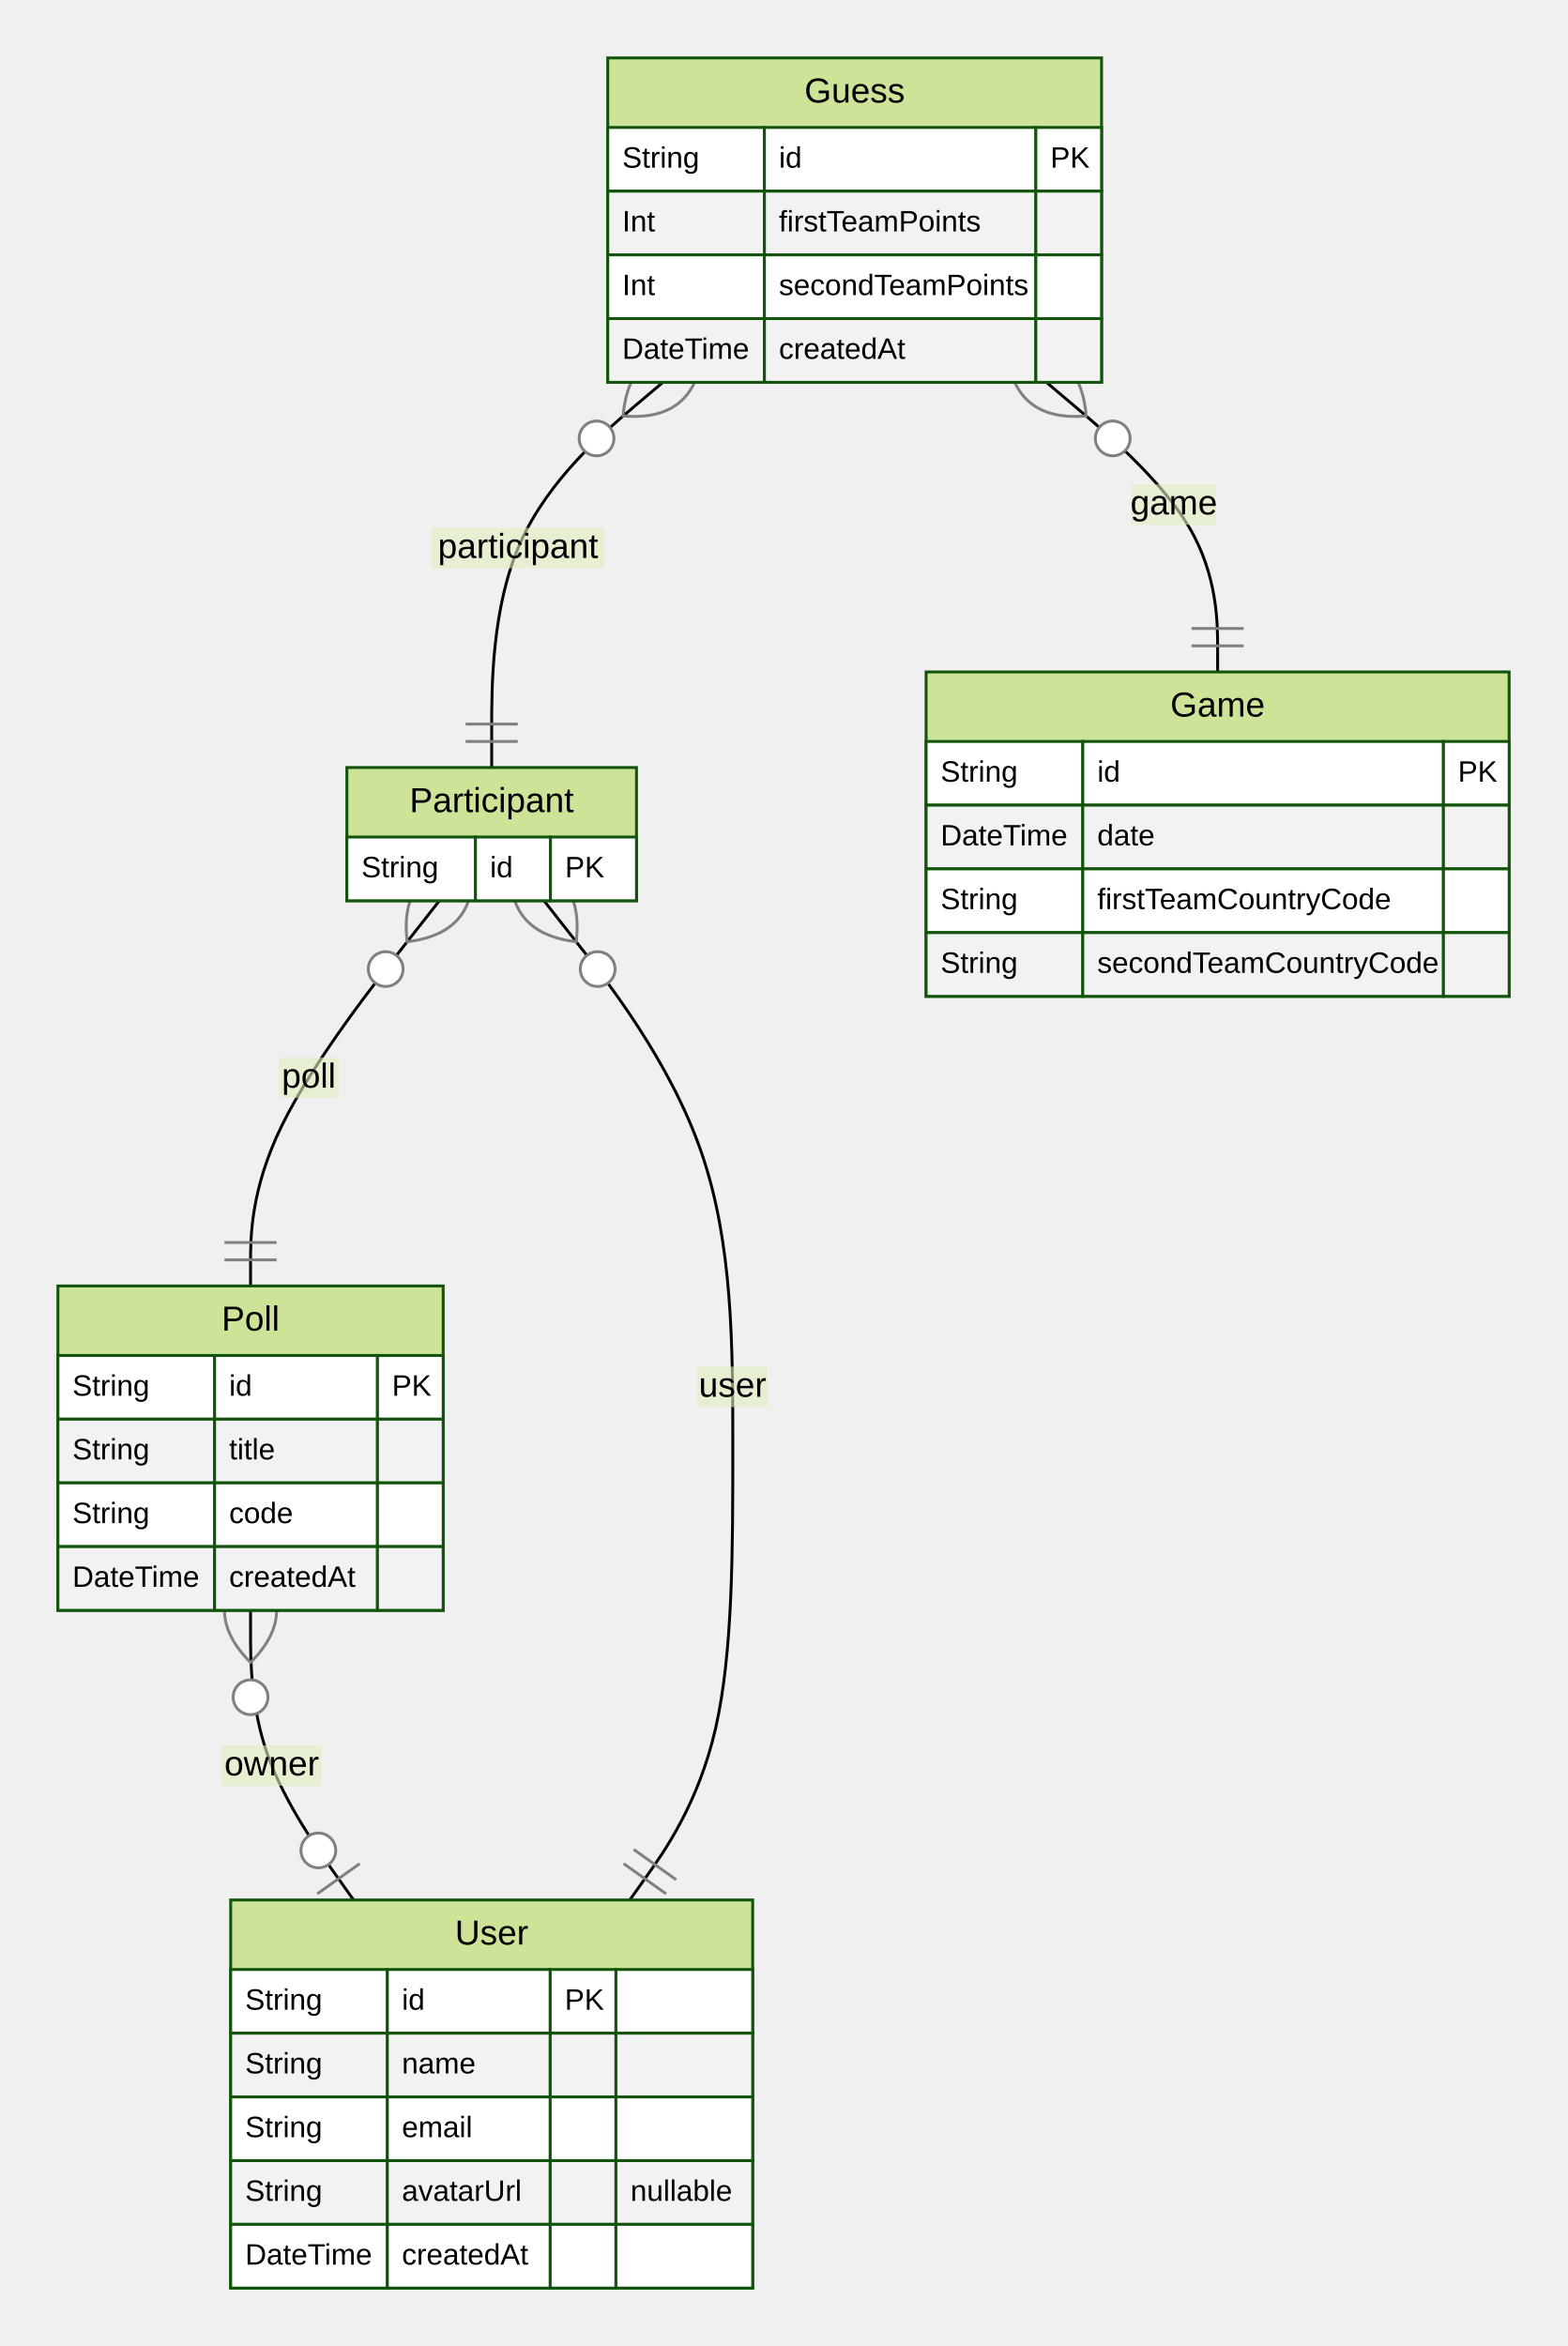
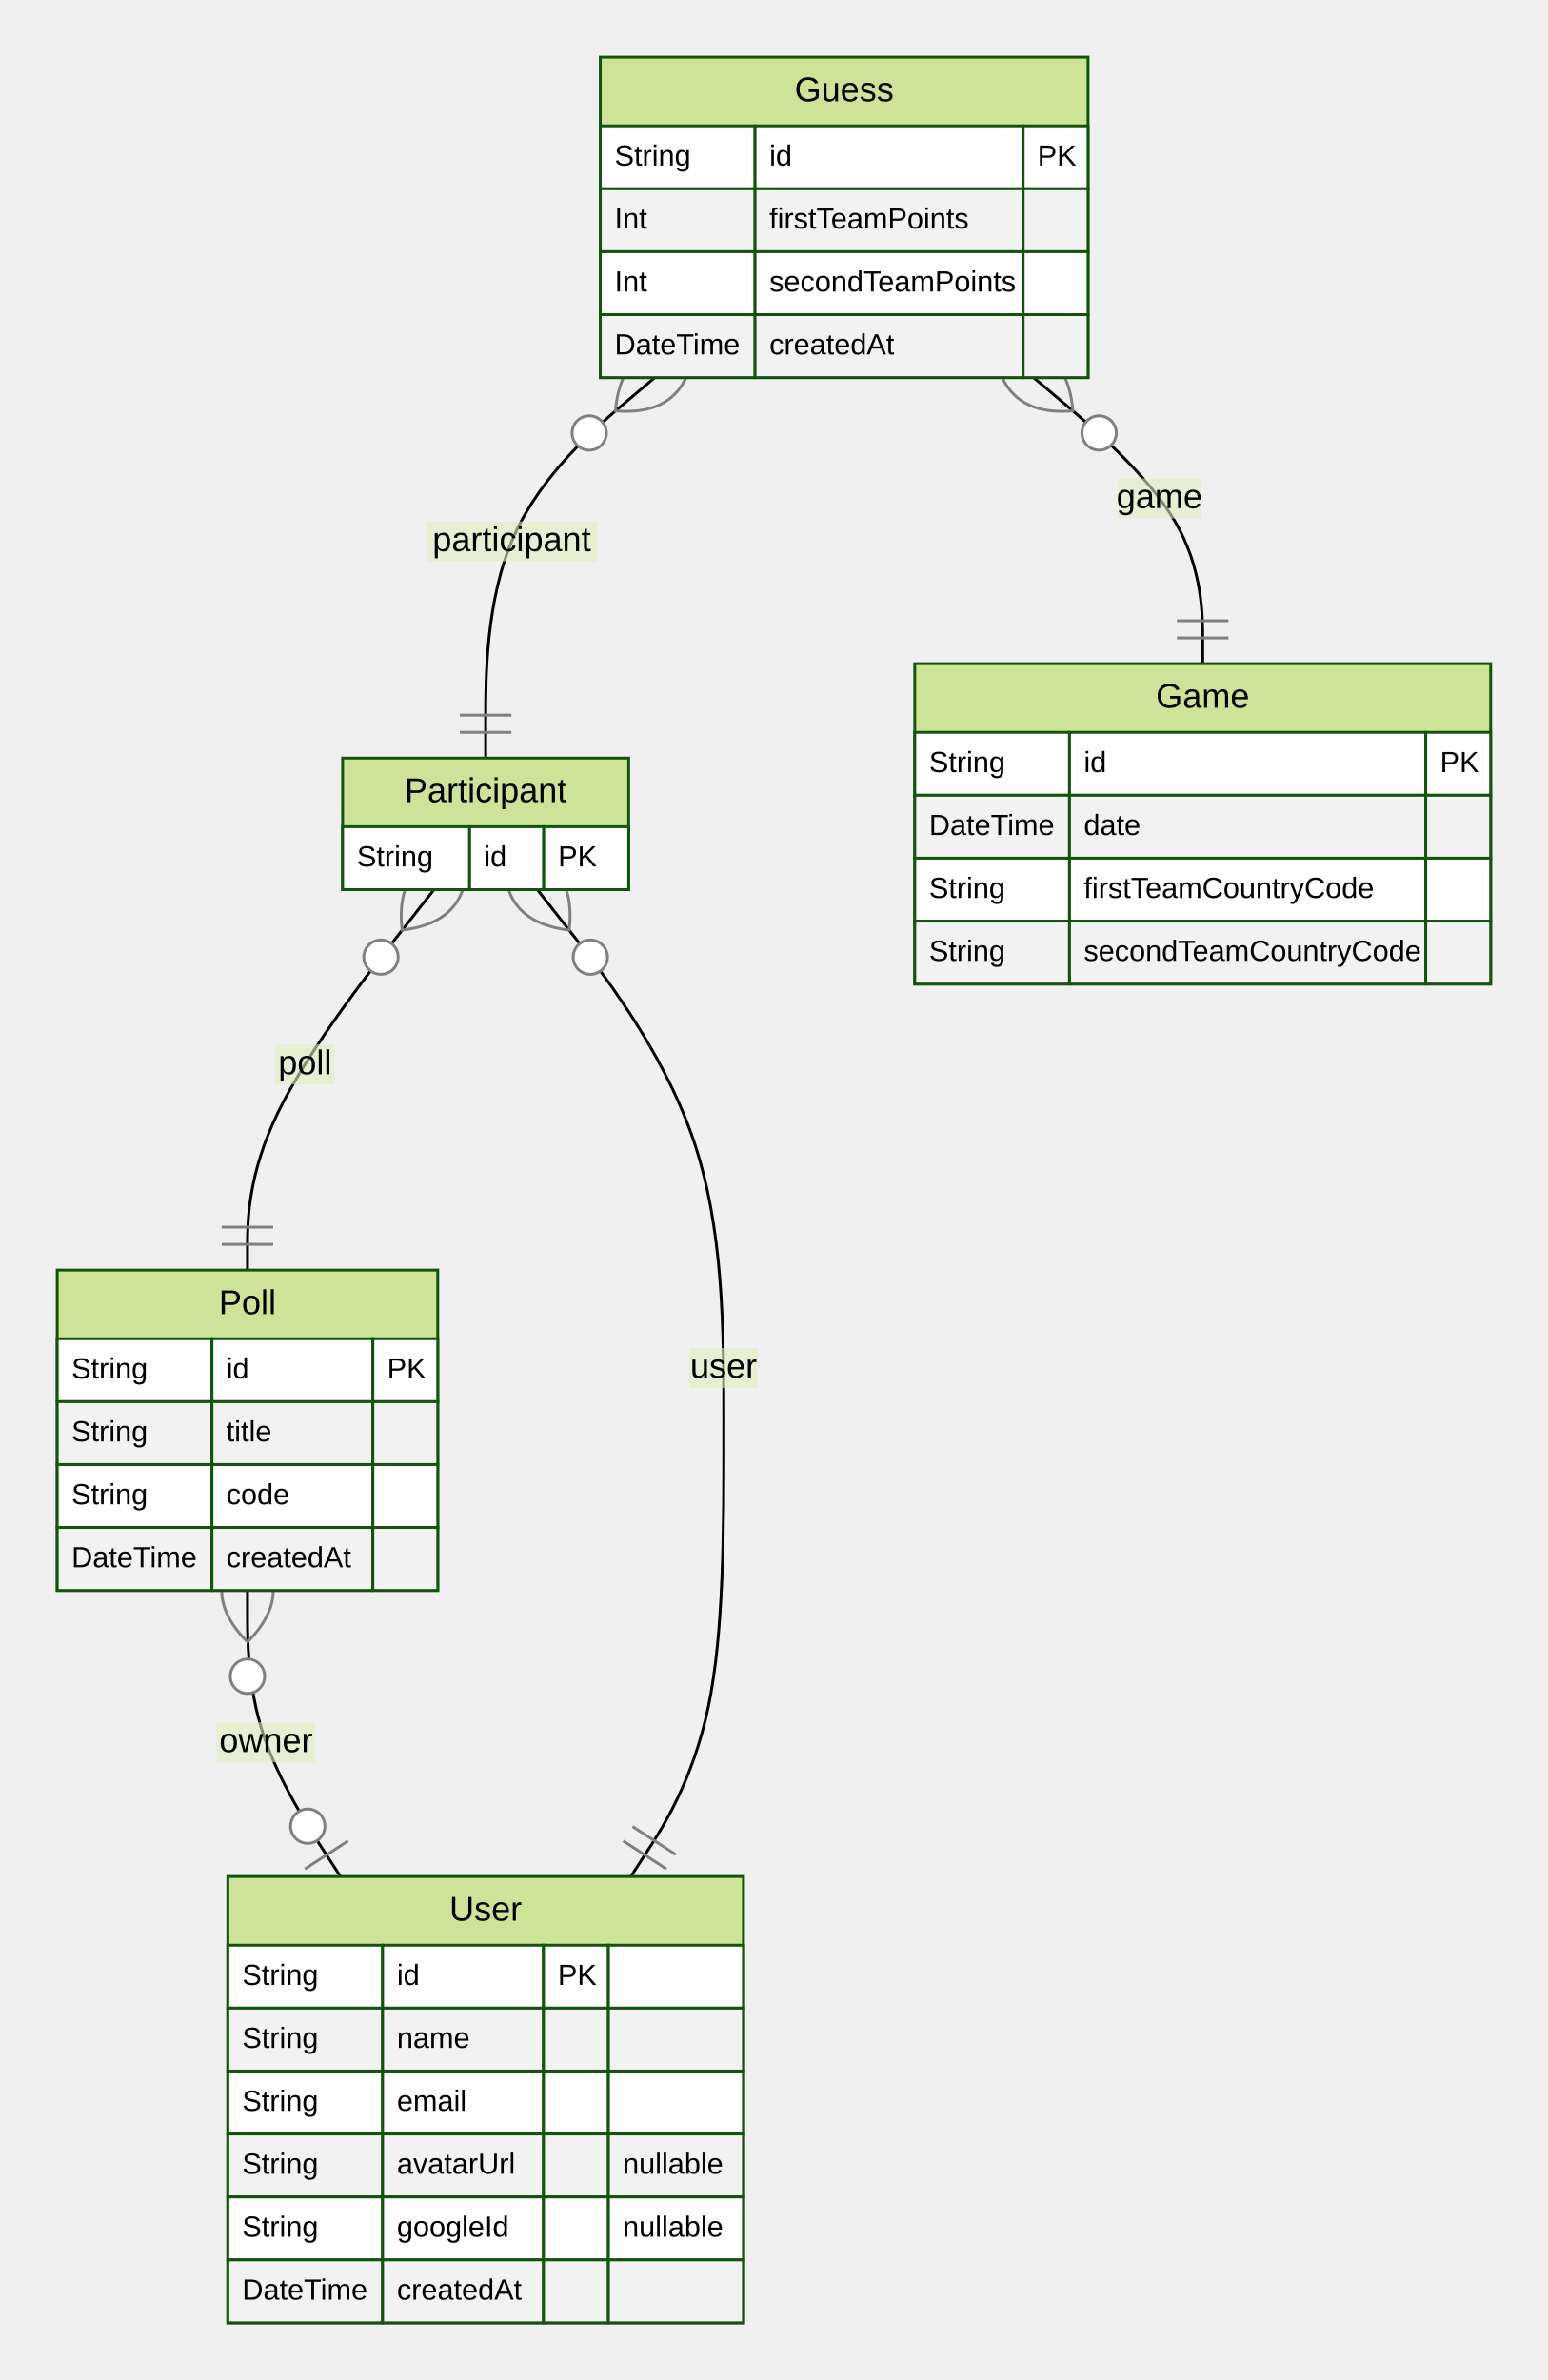
- <svg xmlns="http://www.w3.org/2000/svg" aria-labelledby="chart-title-mermaid-0 chart-desc-mermaid-0" role="img" viewBox="0 0 541.082 810" style="max-width: 541.082px; background-color: white;" width="100%" id="mermaid-0">
+ <svg xmlns="http://www.w3.org/2000/svg" aria-labelledby="chart-title-mermaid-0 chart-desc-mermaid-0" role="img" viewBox="0 0 541.082 832" style="max-width: 541.082px; background-color: white;" width="100%" id="mermaid-0">
  <style>#mermaid-0 {font-family:"trebuchet ms",verdana,arial,sans-serif;font-size:16px;fill:#000000;}#mermaid-0 .error-icon{fill:#552222;}#mermaid-0 .error-text{fill:#552222;stroke:#552222;}#mermaid-0 .edge-thickness-normal{stroke-width:2px;}#mermaid-0 .edge-thickness-thick{stroke-width:3.5px;}#mermaid-0 .edge-pattern-solid{stroke-dasharray:0;}#mermaid-0 .edge-pattern-dashed{stroke-dasharray:3;}#mermaid-0 .edge-pattern-dotted{stroke-dasharray:2;}#mermaid-0 .marker{fill:#000000;stroke:#000000;}#mermaid-0 .marker.cross{stroke:#000000;}#mermaid-0 svg{font-family:"trebuchet ms",verdana,arial,sans-serif;font-size:16px;}#mermaid-0 .entityBox{fill:#cde498;stroke:#13540c;}#mermaid-0 .attributeBoxOdd{fill:#ffffff;stroke:#13540c;}#mermaid-0 .attributeBoxEven{fill:#f2f2f2;stroke:#13540c;}#mermaid-0 .relationshipLabelBox{fill:hsl(78.158, 58.462%, 84.51%);opacity:0.7;background-color:hsl(78.158, 58.462%, 84.51%);}#mermaid-0 .relationshipLabelBox rect{opacity:0.5;}#mermaid-0 .relationshipLine{stroke:#000000;}#mermaid-0 :root{--mermaid-font-family:"trebuchet ms",verdana,arial,sans-serif;}</style>
  <g />
  <defs>
    <marker orient="auto" markerHeight="18" markerWidth="18" refY="9" refX="0" id="ONLY_ONE_START">
      <path d="M9,0 L9,18 M15,0 L15,18" fill="none" stroke="gray" />
    </marker>
  </defs>
  <defs>
    <marker orient="auto" markerHeight="18" markerWidth="18" refY="9" refX="18" id="ONLY_ONE_END">
      <path d="M3,0 L3,18 M9,0 L9,18" fill="none" stroke="gray" />
    </marker>
  </defs>
  <defs>
    <marker orient="auto" markerHeight="18" markerWidth="30" refY="9" refX="0" id="ZERO_OR_ONE_START">
      <circle r="6" cy="9" cx="21" fill="white" stroke="gray" />
      <path d="M9,0 L9,18" fill="none" stroke="gray" />
    </marker>
  </defs>
  <defs>
    <marker orient="auto" markerHeight="18" markerWidth="30" refY="9" refX="30" id="ZERO_OR_ONE_END">
      <circle r="6" cy="9" cx="9" fill="white" stroke="gray" />
      <path d="M21,0 L21,18" fill="none" stroke="gray" />
    </marker>
  </defs>
  <defs>
    <marker orient="auto" markerHeight="36" markerWidth="45" refY="18" refX="18" id="ONE_OR_MORE_START">
      <path d="M0,18 Q 18,0 36,18 Q 18,36 0,18 M42,9 L42,27" fill="none" stroke="gray" />
    </marker>
  </defs>
  <defs>
    <marker orient="auto" markerHeight="36" markerWidth="45" refY="18" refX="27" id="ONE_OR_MORE_END">
      <path d="M3,9 L3,27 M9,18 Q27,0 45,18 Q27,36 9,18" fill="none" stroke="gray" />
    </marker>
  </defs>
  <defs>
    <marker orient="auto" markerHeight="36" markerWidth="57" refY="18" refX="18" id="ZERO_OR_MORE_START">
      <circle r="6" cy="18" cx="48" fill="white" stroke="gray" />
      <path d="M0,18 Q18,0 36,18 Q18,36 0,18" fill="none" stroke="gray" />
    </marker>
  </defs>
  <defs>
    <marker orient="auto" markerHeight="36" markerWidth="57" refY="18" refX="39" id="ZERO_OR_MORE_END">
      <circle r="6" cy="18" cx="9" fill="white" stroke="gray" />
      <path d="M21,18 Q39,0 57,18 Q39,36 21,18" fill="none" stroke="gray" />
    </marker>
  </defs>
-   <path marker-start="url(#ZERO_OR_MORE_START)" marker-end="url(#ZERO_OR_ONE_END)" fill="none" stroke="gray" d="M86.513,556L86.513,564.333C86.513,572.667,86.513,589.333,92.443,606C98.373,622.667,110.233,639.333,116.163,647.667L122.093,656" class="er relationshipLine" />
-   <path marker-start="url(#ZERO_OR_MORE_START)" marker-end="url(#ONLY_ONE_END)" fill="none" stroke="gray" d="M187.835,311L198.7,324.833C209.565,338.667,231.296,366.333,242.161,397.833C253.026,429.333,253.026,464.667,253.026,500C253.026,535.333,253.026,570.667,247.096,596.667C241.167,622.667,229.307,639.333,223.377,647.667L217.447,656" class="er relationshipLine" />
+   <path marker-start="url(#ZERO_OR_MORE_START)" marker-end="url(#ZERO_OR_ONE_END)" fill="none" stroke="gray" d="M86.513,556L86.513,564.333C86.513,572.667,86.513,589.333,91.934,606C97.354,622.667,108.195,639.333,113.615,647.667L119.035,656" class="er relationshipLine" />
+   <path marker-start="url(#ZERO_OR_MORE_START)" marker-end="url(#ONLY_ONE_END)" fill="none" stroke="gray" d="M187.835,311L198.7,324.833C209.565,338.667,231.296,366.333,242.161,397.833C253.026,429.333,253.026,464.667,253.026,500C253.026,535.333,253.026,570.667,247.606,596.667C242.186,622.667,231.345,639.333,225.925,647.667L220.504,656" class="er relationshipLine" />
  <path marker-start="url(#ZERO_OR_MORE_START)" marker-end="url(#ONLY_ONE_END)" fill="none" stroke="gray" d="M151.705,311L140.839,324.833C129.974,338.667,108.244,366.333,97.378,388.5C86.513,410.667,86.513,427.333,86.513,435.667L86.513,444" class="er relationshipLine" />
  <path marker-start="url(#ZERO_OR_MORE_START)" marker-end="url(#ONLY_ONE_END)" fill="none" stroke="gray" d="M228.887,132L219.034,140.333C209.181,148.667,189.476,165.333,179.623,187.5C169.77,209.667,169.77,237.333,169.77,251.167L169.77,265" class="er relationshipLine" />
  <path marker-start="url(#ZERO_OR_MORE_START)" marker-end="url(#ONLY_ONE_END)" fill="none" stroke="gray" d="M361.309,132L371.162,140.333C381.015,148.667,400.72,165.333,410.573,182C420.426,198.667,420.426,215.333,420.426,223.667L420.426,232" class="er relationshipLine" />
  <g transform="translate(20,444 )" id="Poll">
    <rect height="112" width="133.026" y="0" x="0" stroke="gray" fill-opacity="100%" fill="honeydew" class="er entityBox" />
    <text transform="translate(66.51321,12)" style="font-family: &quot;trebuchet ms&quot;, verdana, arial, sans-serif;; font-size: 12px" text-anchor="middle" dominant-baseline="middle" y="0" x="0" id="entity-Poll" class="er entityLabel">Poll</text>
    <rect height="22" width="54.096" y="24" x="0" stroke="gray" fill-opacity="100%" fill="honeydew" class="er attributeBoxOdd" />
    <text transform="translate(5,35)" style="font-family: &quot;trebuchet ms&quot;, verdana, arial, sans-serif;; font-size: 10.2px" text-anchor="left" dominant-baseline="middle" y="0" x="0" id="entity-Poll-attr-1-type" class="er entityLabel">String</text>
    <rect height="22" width="56.243" y="24" x="54.096" stroke="gray" fill-opacity="100%" fill="honeydew" class="er attributeBoxOdd" />
    <text transform="translate(59.09555,35)" style="font-family: &quot;trebuchet ms&quot;, verdana, arial, sans-serif;; font-size: 10.2px" text-anchor="left" dominant-baseline="middle" y="0" x="0" id="entity-Poll-attr-1-name" class="er entityLabel">id</text>
    <rect height="22" width="22.688" y="24" x="110.339" stroke="gray" fill-opacity="100%" fill="honeydew" class="er attributeBoxOdd" />
    <text transform="translate(115.3387,35)" style="font-family: &quot;trebuchet ms&quot;, verdana, arial, sans-serif;; font-size: 10.2px" text-anchor="left" dominant-baseline="middle" y="0" x="0" id="entity-Poll-attr-1-key" class="er entityLabel">PK</text>
    <rect height="22" width="54.096" y="46" x="0" stroke="gray" fill-opacity="100%" fill="honeydew" class="er attributeBoxEven" />
    <text transform="translate(5,57)" style="font-family: &quot;trebuchet ms&quot;, verdana, arial, sans-serif;; font-size: 10.2px" text-anchor="left" dominant-baseline="middle" y="0" x="0" id="entity-Poll-attr-2-type" class="er entityLabel">String</text>
    <rect height="22" width="56.243" y="46" x="54.096" stroke="gray" fill-opacity="100%" fill="honeydew" class="er attributeBoxEven" />
    <text transform="translate(59.09555,57)" style="font-family: &quot;trebuchet ms&quot;, verdana, arial, sans-serif;; font-size: 10.2px" text-anchor="left" dominant-baseline="middle" y="0" x="0" id="entity-Poll-attr-2-name" class="er entityLabel">title</text>
    <rect height="22" width="22.688" y="46" x="110.339" stroke="gray" fill-opacity="100%" fill="honeydew" class="er attributeBoxEven" />
    <text transform="translate(115.3387,57)" style="font-family: &quot;trebuchet ms&quot;, verdana, arial, sans-serif;; font-size: 10.2px" text-anchor="left" dominant-baseline="middle" y="0" x="0" id="entity-Poll-attr-2-key" class="er entityLabel" />
    <rect height="22" width="54.096" y="68" x="0" stroke="gray" fill-opacity="100%" fill="honeydew" class="er attributeBoxOdd" />
    <text transform="translate(5,79)" style="font-family: &quot;trebuchet ms&quot;, verdana, arial, sans-serif;; font-size: 10.2px" text-anchor="left" dominant-baseline="middle" y="0" x="0" id="entity-Poll-attr-3-type" class="er entityLabel">String</text>
    <rect height="22" width="56.243" y="68" x="54.096" stroke="gray" fill-opacity="100%" fill="honeydew" class="er attributeBoxOdd" />
    <text transform="translate(59.09555,79)" style="font-family: &quot;trebuchet ms&quot;, verdana, arial, sans-serif;; font-size: 10.2px" text-anchor="left" dominant-baseline="middle" y="0" x="0" id="entity-Poll-attr-3-name" class="er entityLabel">code</text>
    <rect height="22" width="22.688" y="68" x="110.339" stroke="gray" fill-opacity="100%" fill="honeydew" class="er attributeBoxOdd" />
    <text transform="translate(115.3387,79)" style="font-family: &quot;trebuchet ms&quot;, verdana, arial, sans-serif;; font-size: 10.2px" text-anchor="left" dominant-baseline="middle" y="0" x="0" id="entity-Poll-attr-3-key" class="er entityLabel" />
    <rect height="22" width="54.096" y="90" x="0" stroke="gray" fill-opacity="100%" fill="honeydew" class="er attributeBoxEven" />
    <text transform="translate(5,101)" style="font-family: &quot;trebuchet ms&quot;, verdana, arial, sans-serif;; font-size: 10.2px" text-anchor="left" dominant-baseline="middle" y="0" x="0" id="entity-Poll-attr-4-type" class="er entityLabel">DateTime</text>
    <rect height="22" width="56.243" y="90" x="54.096" stroke="gray" fill-opacity="100%" fill="honeydew" class="er attributeBoxEven" />
    <text transform="translate(59.09555,101)" style="font-family: &quot;trebuchet ms&quot;, verdana, arial, sans-serif;; font-size: 10.2px" text-anchor="left" dominant-baseline="middle" y="0" x="0" id="entity-Poll-attr-4-name" class="er entityLabel">createdAt</text>
    <rect height="22" width="22.688" y="90" x="110.339" stroke="gray" fill-opacity="100%" fill="honeydew" class="er attributeBoxEven" />
    <text transform="translate(115.3387,101)" style="font-family: &quot;trebuchet ms&quot;, verdana, arial, sans-serif;; font-size: 10.2px" text-anchor="left" dominant-baseline="middle" y="0" x="0" id="entity-Poll-attr-4-key" class="er entityLabel" />
  </g>
  <g transform="translate(119.7698,265 )" id="Participant">
    <rect height="46" width="100" y="0" x="0" stroke="gray" fill-opacity="100%" fill="honeydew" class="er entityBox" />
    <text transform="translate(50,12)" style="font-family: &quot;trebuchet ms&quot;, verdana, arial, sans-serif;; font-size: 12px" text-anchor="middle" dominant-baseline="middle" y="0" x="0" id="entity-Participant" class="er entityLabel">Participant</text>
    <rect height="22" width="44.399" y="24" x="0" stroke="gray" fill-opacity="100%" fill="honeydew" class="er attributeBoxOdd" />
    <text transform="translate(5,35)" style="font-family: &quot;trebuchet ms&quot;, verdana, arial, sans-serif;; font-size: 10.2px" text-anchor="left" dominant-baseline="middle" y="0" x="0" id="entity-Participant-attr-1-type" class="er entityLabel">String</text>
    <rect height="22" width="25.911" y="24" x="44.399" stroke="gray" fill-opacity="100%" fill="honeydew" class="er attributeBoxOdd" />
    <text transform="translate(49.39862,35)" style="font-family: &quot;trebuchet ms&quot;, verdana, arial, sans-serif;; font-size: 10.2px" text-anchor="left" dominant-baseline="middle" y="0" x="0" id="entity-Participant-attr-1-name" class="er entityLabel">id</text>
    <rect height="22" width="29.69" y="24" x="70.31" stroke="gray" fill-opacity="100%" fill="honeydew" class="er attributeBoxOdd" />
    <text transform="translate(75.30976,35)" style="font-family: &quot;trebuchet ms&quot;, verdana, arial, sans-serif;; font-size: 10.2px" text-anchor="left" dominant-baseline="middle" y="0" x="0" id="entity-Participant-attr-1-key" class="er entityLabel">PK</text>
  </g>
  <g transform="translate(79.65034,656 )" id="User">
-     <rect height="134" width="180.239" y="0" x="0" stroke="gray" fill-opacity="100%" fill="honeydew" class="er entityBox" />
+     <rect height="156" width="180.239" y="0" x="0" stroke="gray" fill-opacity="100%" fill="honeydew" class="er entityBox" />
    <text transform="translate(90.11948,12)" style="font-family: &quot;trebuchet ms&quot;, verdana, arial, sans-serif;; font-size: 12px" text-anchor="middle" dominant-baseline="middle" y="0" x="0" id="entity-User" class="er entityLabel">User</text>
    <rect height="22" width="54.096" y="24" x="0" stroke="gray" fill-opacity="100%" fill="honeydew" class="er attributeBoxOdd" />
    <text transform="translate(5,35)" style="font-family: &quot;trebuchet ms&quot;, verdana, arial, sans-serif;; font-size: 10.2px" text-anchor="left" dominant-baseline="middle" y="0" x="0" id="entity-User-attr-1-type" class="er entityLabel">String</text>
    <rect height="22" width="56.243" y="24" x="54.096" stroke="gray" fill-opacity="100%" fill="honeydew" class="er attributeBoxOdd" />
    <text transform="translate(59.09555,35)" style="font-family: &quot;trebuchet ms&quot;, verdana, arial, sans-serif;; font-size: 10.2px" text-anchor="left" dominant-baseline="middle" y="0" x="0" id="entity-User-attr-1-name" class="er entityLabel">id</text>
    <rect height="22" width="22.688" y="24" x="110.339" stroke="gray" fill-opacity="100%" fill="honeydew" class="er attributeBoxOdd" />
    <text transform="translate(115.3387,35)" style="font-family: &quot;trebuchet ms&quot;, verdana, arial, sans-serif;; font-size: 10.2px" text-anchor="left" dominant-baseline="middle" y="0" x="0" id="entity-User-attr-1-key" class="er entityLabel">PK</text>
    <rect height="22" width="47.213" y="24" x="133.026" stroke="gray" fill-opacity="100%" fill="honeydew" class="er attributeBoxOdd" />
    <text transform="translate(138.0264,35)" style="font-family: &quot;trebuchet ms&quot;, verdana, arial, sans-serif;; font-size: 10.2px" text-anchor="left" dominant-baseline="middle" y="0" x="0" id="entity-User-attr-1-comment" class="er entityLabel" />
    <rect height="22" width="54.096" y="46" x="0" stroke="gray" fill-opacity="100%" fill="honeydew" class="er attributeBoxEven" />
    <text transform="translate(5,57)" style="font-family: &quot;trebuchet ms&quot;, verdana, arial, sans-serif;; font-size: 10.2px" text-anchor="left" dominant-baseline="middle" y="0" x="0" id="entity-User-attr-2-type" class="er entityLabel">String</text>
    <rect height="22" width="56.243" y="46" x="54.096" stroke="gray" fill-opacity="100%" fill="honeydew" class="er attributeBoxEven" />
    <text transform="translate(59.09555,57)" style="font-family: &quot;trebuchet ms&quot;, verdana, arial, sans-serif;; font-size: 10.2px" text-anchor="left" dominant-baseline="middle" y="0" x="0" id="entity-User-attr-2-name" class="er entityLabel">name</text>
    <rect height="22" width="22.688" y="46" x="110.339" stroke="gray" fill-opacity="100%" fill="honeydew" class="er attributeBoxEven" />
    <text transform="translate(115.3387,57)" style="font-family: &quot;trebuchet ms&quot;, verdana, arial, sans-serif;; font-size: 10.2px" text-anchor="left" dominant-baseline="middle" y="0" x="0" id="entity-User-attr-2-key" class="er entityLabel" />
    <rect height="22" width="47.213" y="46" x="133.026" stroke="gray" fill-opacity="100%" fill="honeydew" class="er attributeBoxEven" />
    <text transform="translate(138.0264,57)" style="font-family: &quot;trebuchet ms&quot;, verdana, arial, sans-serif;; font-size: 10.2px" text-anchor="left" dominant-baseline="middle" y="0" x="0" id="entity-User-attr-2-comment" class="er entityLabel" />
    <rect height="22" width="54.096" y="68" x="0" stroke="gray" fill-opacity="100%" fill="honeydew" class="er attributeBoxOdd" />
    <text transform="translate(5,79)" style="font-family: &quot;trebuchet ms&quot;, verdana, arial, sans-serif;; font-size: 10.2px" text-anchor="left" dominant-baseline="middle" y="0" x="0" id="entity-User-attr-3-type" class="er entityLabel">String</text>
    <rect height="22" width="56.243" y="68" x="54.096" stroke="gray" fill-opacity="100%" fill="honeydew" class="er attributeBoxOdd" />
    <text transform="translate(59.09555,79)" style="font-family: &quot;trebuchet ms&quot;, verdana, arial, sans-serif;; font-size: 10.2px" text-anchor="left" dominant-baseline="middle" y="0" x="0" id="entity-User-attr-3-name" class="er entityLabel">email</text>
    <rect height="22" width="22.688" y="68" x="110.339" stroke="gray" fill-opacity="100%" fill="honeydew" class="er attributeBoxOdd" />
    <text transform="translate(115.3387,79)" style="font-family: &quot;trebuchet ms&quot;, verdana, arial, sans-serif;; font-size: 10.2px" text-anchor="left" dominant-baseline="middle" y="0" x="0" id="entity-User-attr-3-key" class="er entityLabel" />
    <rect height="22" width="47.213" y="68" x="133.026" stroke="gray" fill-opacity="100%" fill="honeydew" class="er attributeBoxOdd" />
    <text transform="translate(138.0264,79)" style="font-family: &quot;trebuchet ms&quot;, verdana, arial, sans-serif;; font-size: 10.2px" text-anchor="left" dominant-baseline="middle" y="0" x="0" id="entity-User-attr-3-comment" class="er entityLabel" />
    <rect height="22" width="54.096" y="90" x="0" stroke="gray" fill-opacity="100%" fill="honeydew" class="er attributeBoxEven" />
    <text transform="translate(5,101)" style="font-family: &quot;trebuchet ms&quot;, verdana, arial, sans-serif;; font-size: 10.2px" text-anchor="left" dominant-baseline="middle" y="0" x="0" id="entity-User-attr-4-type" class="er entityLabel">String</text>
    <rect height="22" width="56.243" y="90" x="54.096" stroke="gray" fill-opacity="100%" fill="honeydew" class="er attributeBoxEven" />
    <text transform="translate(59.09555,101)" style="font-family: &quot;trebuchet ms&quot;, verdana, arial, sans-serif;; font-size: 10.2px" text-anchor="left" dominant-baseline="middle" y="0" x="0" id="entity-User-attr-4-name" class="er entityLabel">avatarUrl</text>
    <rect height="22" width="22.688" y="90" x="110.339" stroke="gray" fill-opacity="100%" fill="honeydew" class="er attributeBoxEven" />
    <text transform="translate(115.3387,101)" style="font-family: &quot;trebuchet ms&quot;, verdana, arial, sans-serif;; font-size: 10.2px" text-anchor="left" dominant-baseline="middle" y="0" x="0" id="entity-User-attr-4-key" class="er entityLabel" />
    <rect height="22" width="47.213" y="90" x="133.026" stroke="gray" fill-opacity="100%" fill="honeydew" class="er attributeBoxEven" />
    <text transform="translate(138.0264,101)" style="font-family: &quot;trebuchet ms&quot;, verdana, arial, sans-serif;; font-size: 10.2px" text-anchor="left" dominant-baseline="middle" y="0" x="0" id="entity-User-attr-4-comment" class="er entityLabel">nullable</text>
    <rect height="22" width="54.096" y="112" x="0" stroke="gray" fill-opacity="100%" fill="honeydew" class="er attributeBoxOdd" />
-     <text transform="translate(5,123)" style="font-family: &quot;trebuchet ms&quot;, verdana, arial, sans-serif;; font-size: 10.2px" text-anchor="left" dominant-baseline="middle" y="0" x="0" id="entity-User-attr-5-type" class="er entityLabel">DateTime</text>
+     <text transform="translate(5,123)" style="font-family: &quot;trebuchet ms&quot;, verdana, arial, sans-serif;; font-size: 10.2px" text-anchor="left" dominant-baseline="middle" y="0" x="0" id="entity-User-attr-5-type" class="er entityLabel">String</text>
    <rect height="22" width="56.243" y="112" x="54.096" stroke="gray" fill-opacity="100%" fill="honeydew" class="er attributeBoxOdd" />
-     <text transform="translate(59.09555,123)" style="font-family: &quot;trebuchet ms&quot;, verdana, arial, sans-serif;; font-size: 10.2px" text-anchor="left" dominant-baseline="middle" y="0" x="0" id="entity-User-attr-5-name" class="er entityLabel">createdAt</text>
+     <text transform="translate(59.09555,123)" style="font-family: &quot;trebuchet ms&quot;, verdana, arial, sans-serif;; font-size: 10.2px" text-anchor="left" dominant-baseline="middle" y="0" x="0" id="entity-User-attr-5-name" class="er entityLabel">googleId</text>
    <rect height="22" width="22.688" y="112" x="110.339" stroke="gray" fill-opacity="100%" fill="honeydew" class="er attributeBoxOdd" />
    <text transform="translate(115.3387,123)" style="font-family: &quot;trebuchet ms&quot;, verdana, arial, sans-serif;; font-size: 10.2px" text-anchor="left" dominant-baseline="middle" y="0" x="0" id="entity-User-attr-5-key" class="er entityLabel" />
    <rect height="22" width="47.213" y="112" x="133.026" stroke="gray" fill-opacity="100%" fill="honeydew" class="er attributeBoxOdd" />
-     <text transform="translate(138.0264,123)" style="font-family: &quot;trebuchet ms&quot;, verdana, arial, sans-serif;; font-size: 10.2px" text-anchor="left" dominant-baseline="middle" y="0" x="0" id="entity-User-attr-5-comment" class="er entityLabel" />
+     <text transform="translate(138.0264,123)" style="font-family: &quot;trebuchet ms&quot;, verdana, arial, sans-serif;; font-size: 10.2px" text-anchor="left" dominant-baseline="middle" y="0" x="0" id="entity-User-attr-5-comment" class="er entityLabel">nullable</text>
+     <rect height="22" width="54.096" y="134" x="0" stroke="gray" fill-opacity="100%" fill="honeydew" class="er attributeBoxEven" />
+     <text transform="translate(5,145)" style="font-family: &quot;trebuchet ms&quot;, verdana, arial, sans-serif;; font-size: 10.2px" text-anchor="left" dominant-baseline="middle" y="0" x="0" id="entity-User-attr-6-type" class="er entityLabel">DateTime</text>
+     <rect height="22" width="56.243" y="134" x="54.096" stroke="gray" fill-opacity="100%" fill="honeydew" class="er attributeBoxEven" />
+     <text transform="translate(59.09555,145)" style="font-family: &quot;trebuchet ms&quot;, verdana, arial, sans-serif;; font-size: 10.2px" text-anchor="left" dominant-baseline="middle" y="0" x="0" id="entity-User-attr-6-name" class="er entityLabel">createdAt</text>
+     <rect height="22" width="22.688" y="134" x="110.339" stroke="gray" fill-opacity="100%" fill="honeydew" class="er attributeBoxEven" />
+     <text transform="translate(115.3387,145)" style="font-family: &quot;trebuchet ms&quot;, verdana, arial, sans-serif;; font-size: 10.2px" text-anchor="left" dominant-baseline="middle" y="0" x="0" id="entity-User-attr-6-key" class="er entityLabel" />
+     <rect height="22" width="47.213" y="134" x="133.026" stroke="gray" fill-opacity="100%" fill="honeydew" class="er attributeBoxEven" />
+     <text transform="translate(138.0264,145)" style="font-family: &quot;trebuchet ms&quot;, verdana, arial, sans-serif;; font-size: 10.2px" text-anchor="left" dominant-baseline="middle" y="0" x="0" id="entity-User-attr-6-comment" class="er entityLabel" />
  </g>
  <g transform="translate(319.7698,232 )" id="Game">
    <rect height="112" width="201.312" y="0" x="0" stroke="gray" fill-opacity="100%" fill="honeydew" class="er entityBox" />
    <text transform="translate(100.6562,12)" style="font-family: &quot;trebuchet ms&quot;, verdana, arial, sans-serif;; font-size: 12px" text-anchor="middle" dominant-baseline="middle" y="0" x="0" id="entity-Game" class="er entityLabel">Game</text>
    <rect height="22" width="54.096" y="24" x="0" stroke="gray" fill-opacity="100%" fill="honeydew" class="er attributeBoxOdd" />
    <text transform="translate(5,35)" style="font-family: &quot;trebuchet ms&quot;, verdana, arial, sans-serif;; font-size: 10.2px" text-anchor="left" dominant-baseline="middle" y="0" x="0" id="entity-Game-attr-1-type" class="er entityLabel">String</text>
    <rect height="22" width="124.529" y="24" x="54.096" stroke="gray" fill-opacity="100%" fill="honeydew" class="er attributeBoxOdd" />
    <text transform="translate(59.09555,35)" style="font-family: &quot;trebuchet ms&quot;, verdana, arial, sans-serif;; font-size: 10.2px" text-anchor="left" dominant-baseline="middle" y="0" x="0" id="entity-Game-attr-1-name" class="er entityLabel">id</text>
    <rect height="22" width="22.688" y="24" x="178.625" stroke="gray" fill-opacity="100%" fill="honeydew" class="er attributeBoxOdd" />
    <text transform="translate(183.6248,35)" style="font-family: &quot;trebuchet ms&quot;, verdana, arial, sans-serif;; font-size: 10.2px" text-anchor="left" dominant-baseline="middle" y="0" x="0" id="entity-Game-attr-1-key" class="er entityLabel">PK</text>
    <rect height="22" width="54.096" y="46" x="0" stroke="gray" fill-opacity="100%" fill="honeydew" class="er attributeBoxEven" />
    <text transform="translate(5,57)" style="font-family: &quot;trebuchet ms&quot;, verdana, arial, sans-serif;; font-size: 10.2px" text-anchor="left" dominant-baseline="middle" y="0" x="0" id="entity-Game-attr-2-type" class="er entityLabel">DateTime</text>
    <rect height="22" width="124.529" y="46" x="54.096" stroke="gray" fill-opacity="100%" fill="honeydew" class="er attributeBoxEven" />
    <text transform="translate(59.09555,57)" style="font-family: &quot;trebuchet ms&quot;, verdana, arial, sans-serif;; font-size: 10.2px" text-anchor="left" dominant-baseline="middle" y="0" x="0" id="entity-Game-attr-2-name" class="er entityLabel">date</text>
    <rect height="22" width="22.688" y="46" x="178.625" stroke="gray" fill-opacity="100%" fill="honeydew" class="er attributeBoxEven" />
    <text transform="translate(183.6248,57)" style="font-family: &quot;trebuchet ms&quot;, verdana, arial, sans-serif;; font-size: 10.2px" text-anchor="left" dominant-baseline="middle" y="0" x="0" id="entity-Game-attr-2-key" class="er entityLabel" />
    <rect height="22" width="54.096" y="68" x="0" stroke="gray" fill-opacity="100%" fill="honeydew" class="er attributeBoxOdd" />
    <text transform="translate(5,79)" style="font-family: &quot;trebuchet ms&quot;, verdana, arial, sans-serif;; font-size: 10.2px" text-anchor="left" dominant-baseline="middle" y="0" x="0" id="entity-Game-attr-3-type" class="er entityLabel">String</text>
    <rect height="22" width="124.529" y="68" x="54.096" stroke="gray" fill-opacity="100%" fill="honeydew" class="er attributeBoxOdd" />
    <text transform="translate(59.09555,79)" style="font-family: &quot;trebuchet ms&quot;, verdana, arial, sans-serif;; font-size: 10.2px" text-anchor="left" dominant-baseline="middle" y="0" x="0" id="entity-Game-attr-3-name" class="er entityLabel">firstTeamCountryCode</text>
    <rect height="22" width="22.688" y="68" x="178.625" stroke="gray" fill-opacity="100%" fill="honeydew" class="er attributeBoxOdd" />
    <text transform="translate(183.6248,79)" style="font-family: &quot;trebuchet ms&quot;, verdana, arial, sans-serif;; font-size: 10.2px" text-anchor="left" dominant-baseline="middle" y="0" x="0" id="entity-Game-attr-3-key" class="er entityLabel" />
    <rect height="22" width="54.096" y="90" x="0" stroke="gray" fill-opacity="100%" fill="honeydew" class="er attributeBoxEven" />
    <text transform="translate(5,101)" style="font-family: &quot;trebuchet ms&quot;, verdana, arial, sans-serif;; font-size: 10.2px" text-anchor="left" dominant-baseline="middle" y="0" x="0" id="entity-Game-attr-4-type" class="er entityLabel">String</text>
    <rect height="22" width="124.529" y="90" x="54.096" stroke="gray" fill-opacity="100%" fill="honeydew" class="er attributeBoxEven" />
    <text transform="translate(59.09555,101)" style="font-family: &quot;trebuchet ms&quot;, verdana, arial, sans-serif;; font-size: 10.2px" text-anchor="left" dominant-baseline="middle" y="0" x="0" id="entity-Game-attr-4-name" class="er entityLabel">secondTeamCountryCode</text>
    <rect height="22" width="22.688" y="90" x="178.625" stroke="gray" fill-opacity="100%" fill="honeydew" class="er attributeBoxEven" />
    <text transform="translate(183.6248,101)" style="font-family: &quot;trebuchet ms&quot;, verdana, arial, sans-serif;; font-size: 10.2px" text-anchor="left" dominant-baseline="middle" y="0" x="0" id="entity-Game-attr-4-key" class="er entityLabel" />
  </g>
  <g transform="translate(209.8457,20 )" id="Guess">
    <rect height="112" width="170.504" y="0" x="0" stroke="gray" fill-opacity="100%" fill="honeydew" class="er entityBox" />
    <text transform="translate(85.2522,12)" style="font-family: &quot;trebuchet ms&quot;, verdana, arial, sans-serif;; font-size: 12px" text-anchor="middle" dominant-baseline="middle" y="0" x="0" id="entity-Guess" class="er entityLabel">Guess</text>
    <rect height="22" width="54.096" y="24" x="0" stroke="gray" fill-opacity="100%" fill="honeydew" class="er attributeBoxOdd" />
    <text transform="translate(5,35)" style="font-family: &quot;trebuchet ms&quot;, verdana, arial, sans-serif;; font-size: 10.2px" text-anchor="left" dominant-baseline="middle" y="0" x="0" id="entity-Guess-attr-1-type" class="er entityLabel">String</text>
    <rect height="22" width="93.721" y="24" x="54.096" stroke="gray" fill-opacity="100%" fill="honeydew" class="er attributeBoxOdd" />
    <text transform="translate(59.09555,35)" style="font-family: &quot;trebuchet ms&quot;, verdana, arial, sans-serif;; font-size: 10.2px" text-anchor="left" dominant-baseline="middle" y="0" x="0" id="entity-Guess-attr-1-name" class="er entityLabel">id</text>
    <rect height="22" width="22.688" y="24" x="147.817" stroke="gray" fill-opacity="100%" fill="honeydew" class="er attributeBoxOdd" />
    <text transform="translate(152.8167,35)" style="font-family: &quot;trebuchet ms&quot;, verdana, arial, sans-serif;; font-size: 10.2px" text-anchor="left" dominant-baseline="middle" y="0" x="0" id="entity-Guess-attr-1-key" class="er entityLabel">PK</text>
    <rect height="22" width="54.096" y="46" x="0" stroke="gray" fill-opacity="100%" fill="honeydew" class="er attributeBoxEven" />
    <text transform="translate(5,57)" style="font-family: &quot;trebuchet ms&quot;, verdana, arial, sans-serif;; font-size: 10.2px" text-anchor="left" dominant-baseline="middle" y="0" x="0" id="entity-Guess-attr-2-type" class="er entityLabel">Int</text>
    <rect height="22" width="93.721" y="46" x="54.096" stroke="gray" fill-opacity="100%" fill="honeydew" class="er attributeBoxEven" />
    <text transform="translate(59.09555,57)" style="font-family: &quot;trebuchet ms&quot;, verdana, arial, sans-serif;; font-size: 10.2px" text-anchor="left" dominant-baseline="middle" y="0" x="0" id="entity-Guess-attr-2-name" class="er entityLabel">firstTeamPoints</text>
    <rect height="22" width="22.688" y="46" x="147.817" stroke="gray" fill-opacity="100%" fill="honeydew" class="er attributeBoxEven" />
    <text transform="translate(152.8167,57)" style="font-family: &quot;trebuchet ms&quot;, verdana, arial, sans-serif;; font-size: 10.2px" text-anchor="left" dominant-baseline="middle" y="0" x="0" id="entity-Guess-attr-2-key" class="er entityLabel" />
    <rect height="22" width="54.096" y="68" x="0" stroke="gray" fill-opacity="100%" fill="honeydew" class="er attributeBoxOdd" />
    <text transform="translate(5,79)" style="font-family: &quot;trebuchet ms&quot;, verdana, arial, sans-serif;; font-size: 10.2px" text-anchor="left" dominant-baseline="middle" y="0" x="0" id="entity-Guess-attr-3-type" class="er entityLabel">Int</text>
    <rect height="22" width="93.721" y="68" x="54.096" stroke="gray" fill-opacity="100%" fill="honeydew" class="er attributeBoxOdd" />
    <text transform="translate(59.09555,79)" style="font-family: &quot;trebuchet ms&quot;, verdana, arial, sans-serif;; font-size: 10.2px" text-anchor="left" dominant-baseline="middle" y="0" x="0" id="entity-Guess-attr-3-name" class="er entityLabel">secondTeamPoints</text>
    <rect height="22" width="22.688" y="68" x="147.817" stroke="gray" fill-opacity="100%" fill="honeydew" class="er attributeBoxOdd" />
    <text transform="translate(152.8167,79)" style="font-family: &quot;trebuchet ms&quot;, verdana, arial, sans-serif;; font-size: 10.2px" text-anchor="left" dominant-baseline="middle" y="0" x="0" id="entity-Guess-attr-3-key" class="er entityLabel" />
    <rect height="22" width="54.096" y="90" x="0" stroke="gray" fill-opacity="100%" fill="honeydew" class="er attributeBoxEven" />
    <text transform="translate(5,101)" style="font-family: &quot;trebuchet ms&quot;, verdana, arial, sans-serif;; font-size: 10.2px" text-anchor="left" dominant-baseline="middle" y="0" x="0" id="entity-Guess-attr-4-type" class="er entityLabel">DateTime</text>
    <rect height="22" width="93.721" y="90" x="54.096" stroke="gray" fill-opacity="100%" fill="honeydew" class="er attributeBoxEven" />
    <text transform="translate(59.09555,101)" style="font-family: &quot;trebuchet ms&quot;, verdana, arial, sans-serif;; font-size: 10.2px" text-anchor="left" dominant-baseline="middle" y="0" x="0" id="entity-Guess-attr-4-name" class="er entityLabel">createdAt</text>
    <rect height="22" width="22.688" y="90" x="147.817" stroke="gray" fill-opacity="100%" fill="honeydew" class="er attributeBoxEven" />
    <text transform="translate(152.8167,101)" style="font-family: &quot;trebuchet ms&quot;, verdana, arial, sans-serif;; font-size: 10.2px" text-anchor="left" dominant-baseline="middle" y="0" x="0" id="entity-Guess-attr-4-key" class="er entityLabel" />
  </g>
-   <rect fill-opacity="85%" fill="white" height="14" width="34.471" y="602.592" x="76.574" class="er relationshipLabelBox" />
-   <text style="font-family: &quot;trebuchet ms&quot;, verdana, arial, sans-serif;; font-size: 12px" dominant-baseline="middle" text-anchor="middle" y="609.592" x="93.81" id="rel1" class="er relationshipLabel">owner</text>
-   <rect fill-opacity="85%" fill="white" height="14" width="23.959" y="471.862" x="240.96" class="er relationshipLabelBox" />
-   <text style="font-family: &quot;trebuchet ms&quot;, verdana, arial, sans-serif;; font-size: 12px" dominant-baseline="middle" text-anchor="middle" y="478.862" x="252.94" id="rel2" class="er relationshipLabel">user</text>
+   <rect fill-opacity="85%" fill="white" height="14" width="34.471" y="602.078" x="75.759" class="er relationshipLabelBox" />
+   <text style="font-family: &quot;trebuchet ms&quot;, verdana, arial, sans-serif;; font-size: 12px" dominant-baseline="middle" text-anchor="middle" y="609.078" x="92.994" id="rel1" class="er relationshipLabel">owner</text>
+   <rect fill-opacity="85%" fill="white" height="14" width="23.959" y="471.248" x="240.952" class="er relationshipLabelBox" />
+   <text style="font-family: &quot;trebuchet ms&quot;, verdana, arial, sans-serif;; font-size: 12px" dominant-baseline="middle" text-anchor="middle" y="478.248" x="252.932" id="rel2" class="er relationshipLabel">user</text>
  <rect fill-opacity="85%" fill="white" height="14" width="20.664" y="365.133" x="96.274" class="er relationshipLabelBox" />
  <text style="font-family: &quot;trebuchet ms&quot;, verdana, arial, sans-serif;; font-size: 12px" dominant-baseline="middle" text-anchor="middle" y="372.133" x="106.606" id="rel3" class="er relationshipLabel">poll</text>
  <rect fill-opacity="85%" fill="white" height="14" width="59.744" y="182.256" x="148.995" class="er relationshipLabelBox" />
  <text style="font-family: &quot;trebuchet ms&quot;, verdana, arial, sans-serif;; font-size: 12px" dominant-baseline="middle" text-anchor="middle" y="189.256" x="178.867" id="rel4" class="er relationshipLabel">participant</text>
  <rect fill-opacity="85%" fill="white" height="14" width="29.289" y="167.222" x="390.665" class="er relationshipLabelBox" />
  <text style="font-family: &quot;trebuchet ms&quot;, verdana, arial, sans-serif;; font-size: 12px" dominant-baseline="middle" text-anchor="middle" y="174.222" x="405.31" id="rel5" class="er relationshipLabel">game</text>
</svg>
